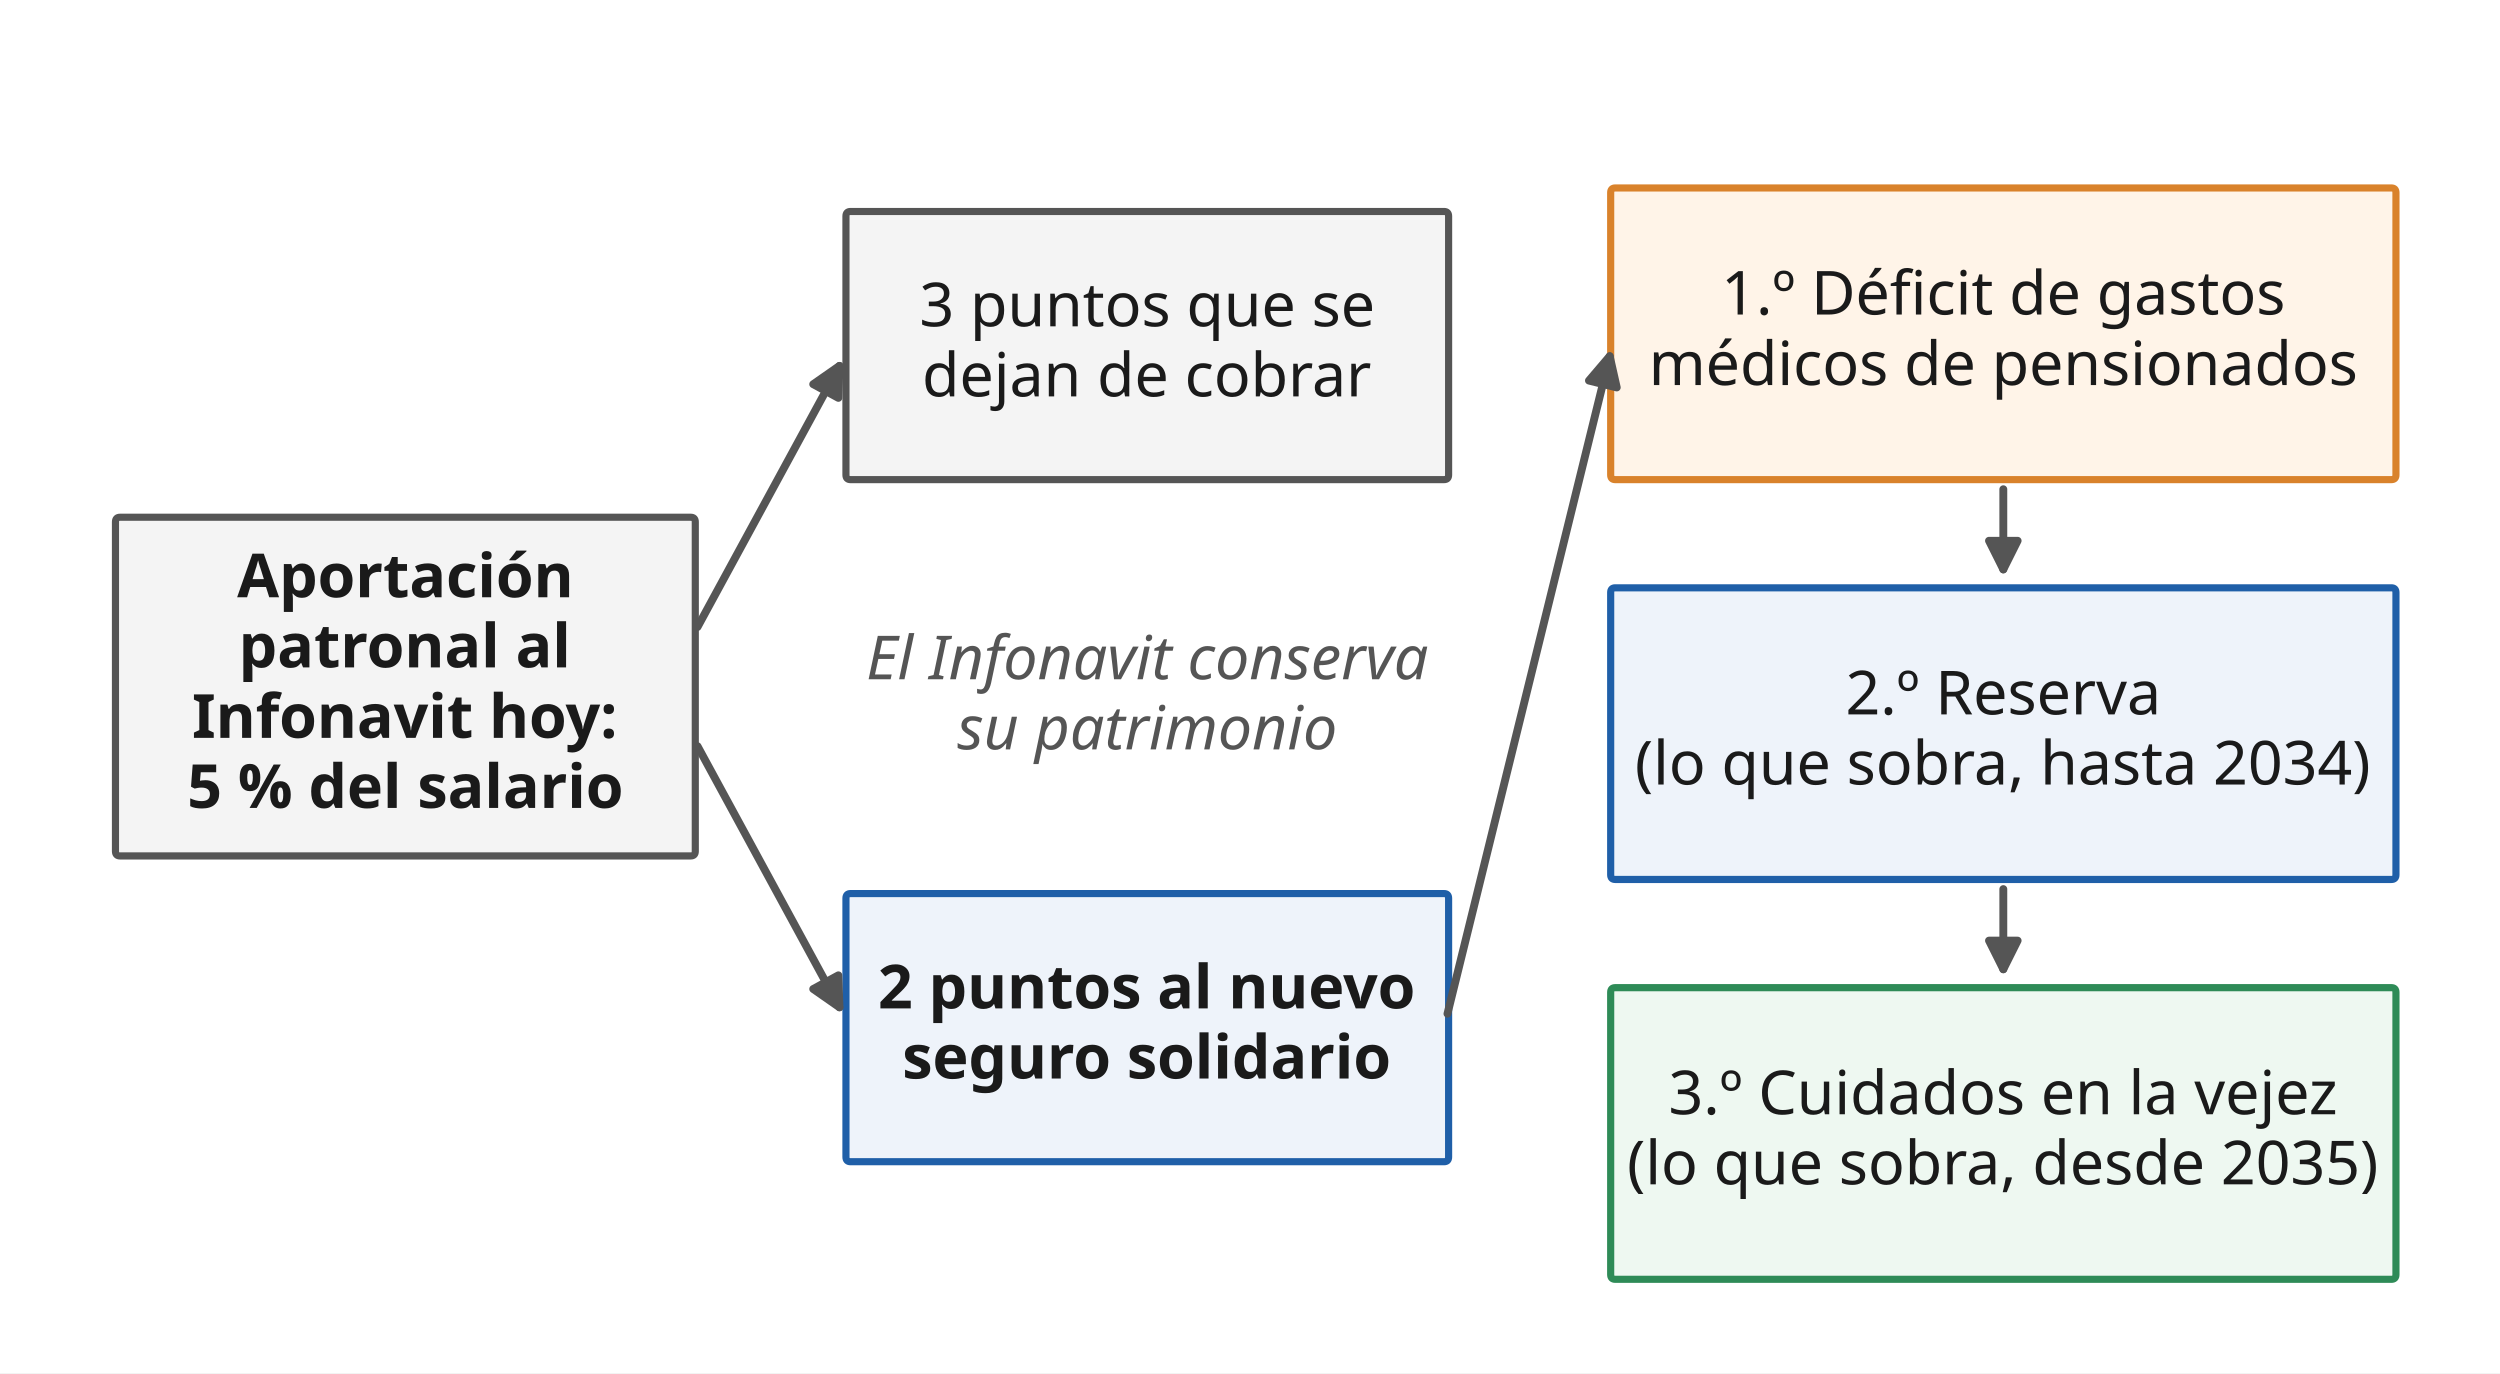
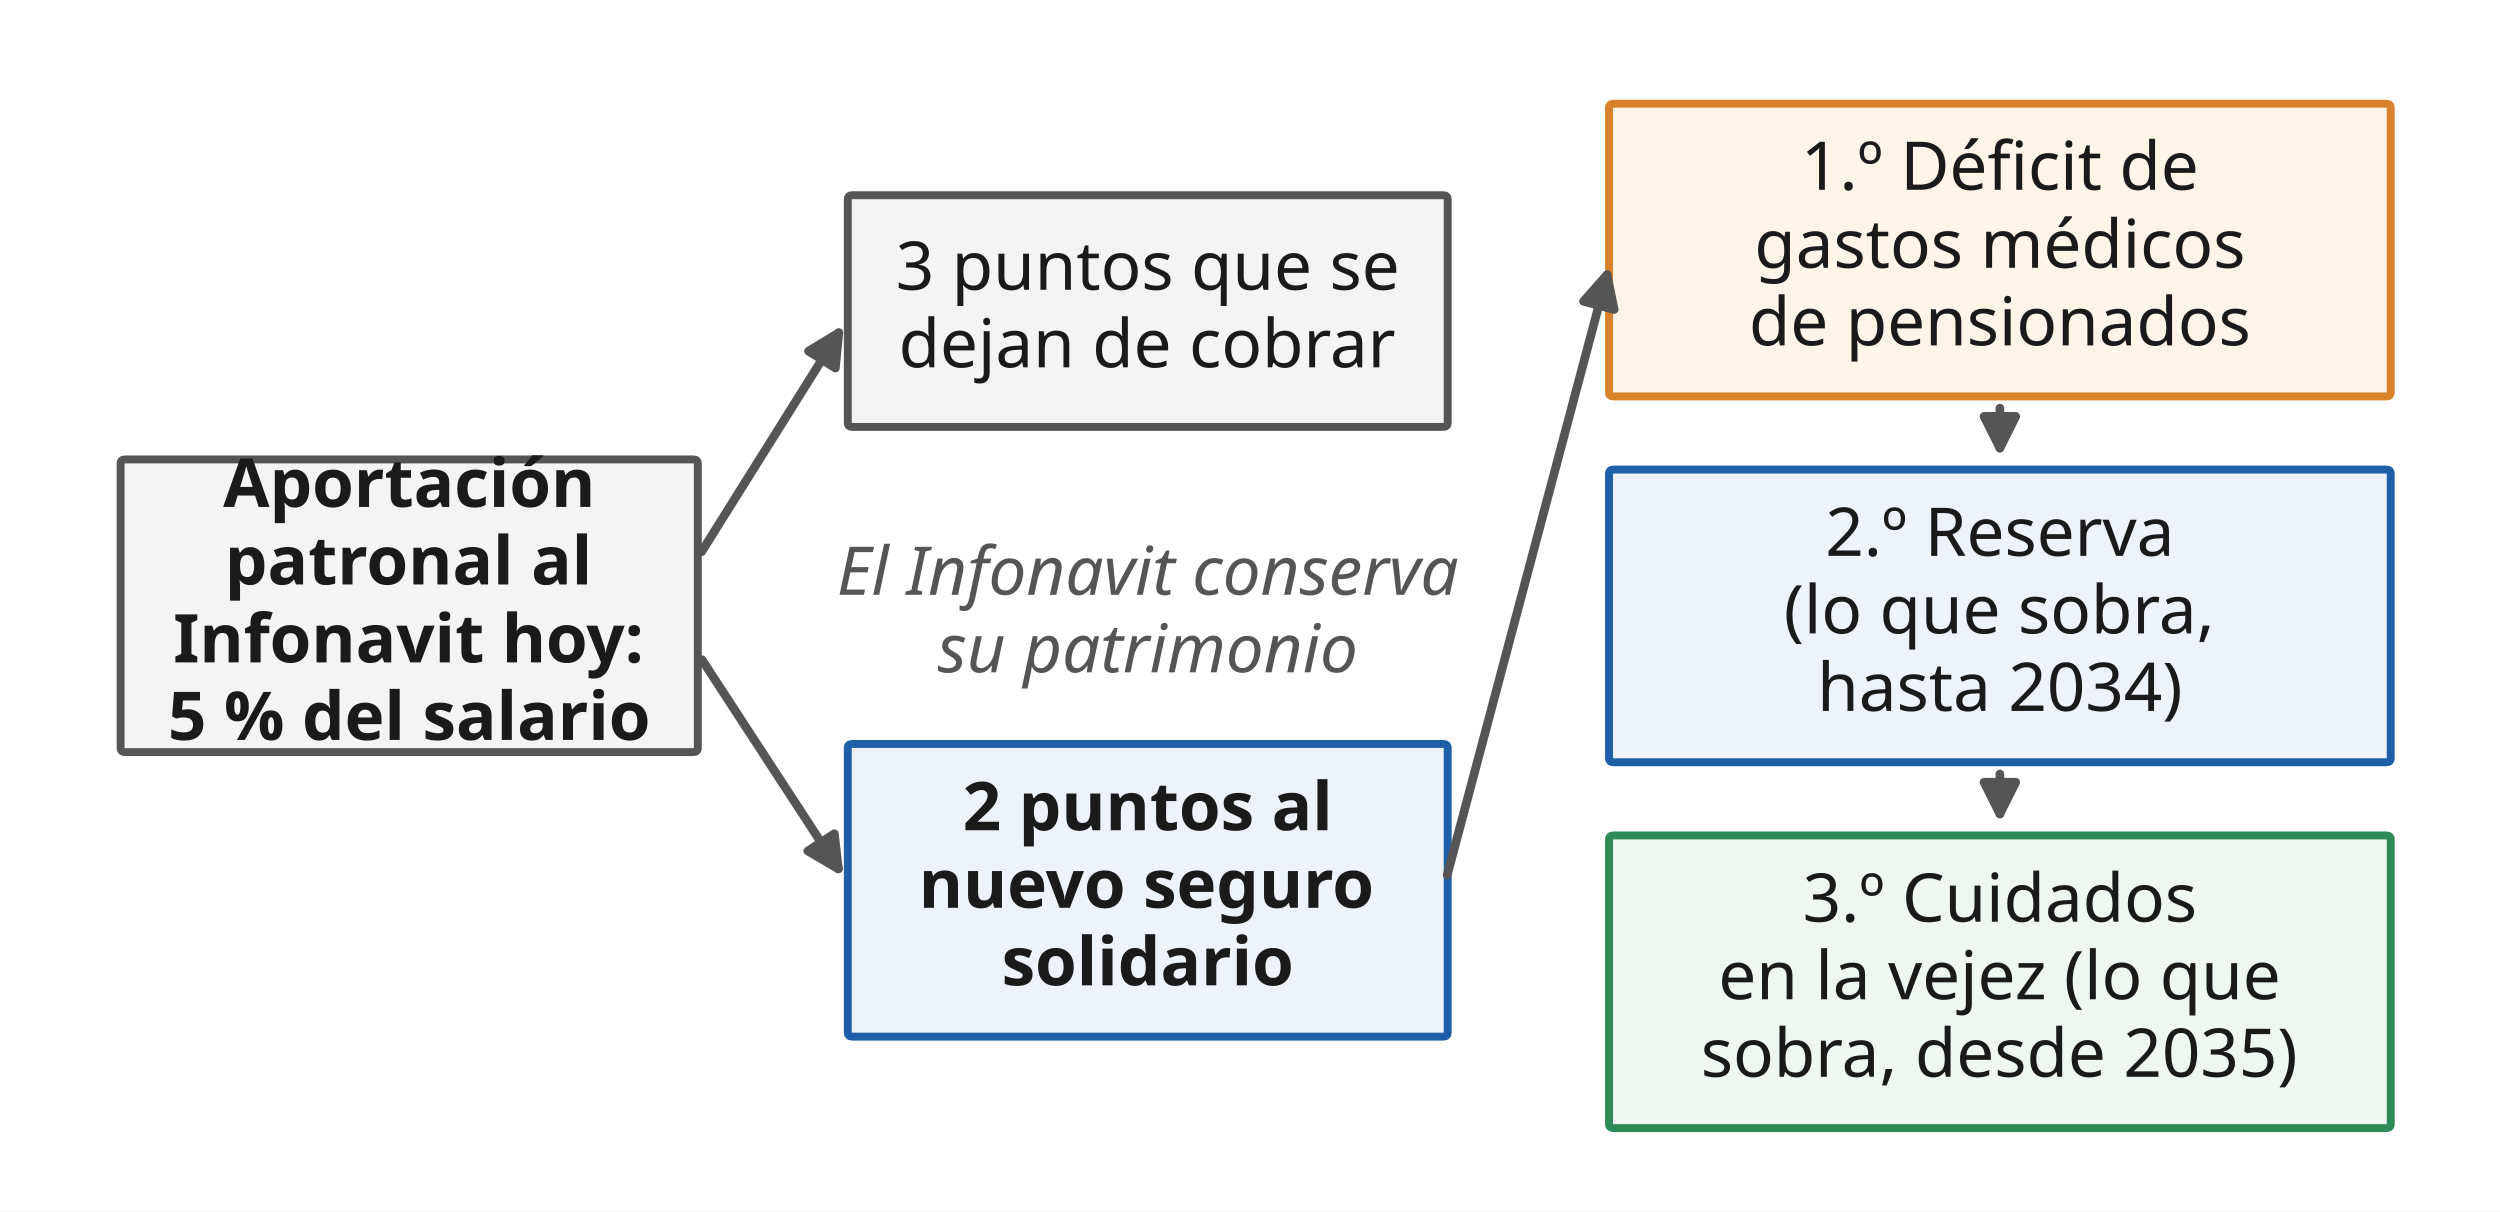
- <svg xmlns="http://www.w3.org/2000/svg" width="349.2pt" height="191.808pt" viewBox="0 0 349.2 191.808" version="1.1">
+ <svg xmlns="http://www.w3.org/2000/svg" width="315.72pt" height="153pt" viewBox="0 0 315.72 153" version="1.1">
  <defs>
    <style type="text/css">*{stroke-linejoin: round; stroke-linecap: butt}</style>
  </defs>
  <g id="figure_1">
    <g id="patch_1">
-       <path d="M 0 191.808  L 349.2 191.808  L 349.2 0  L 0 0  z " style="fill: #ffffff" />
+       <path d="M 0 153  L 315.72 153  L 315.72 0  L 0 0  z " style="fill: #ffffff" />
    </g>
    <g id="axes_1">
      <g id="patch_2">
-         <path d="M 16.766 119.558  L 96.48 119.558  Q 97.118 119.558 97.118 118.901  L 97.118 72.907  Q 97.118 72.25 96.48 72.25  L 16.766 72.25  Q 16.128 72.25 16.128 72.907  L 16.128 118.901  Q 16.128 119.558 16.766 119.558  z " clip-path="url(#pd5987f91dc)" style="fill: #f4f4f4; stroke: #555555; stroke-linejoin: miter" />
+         <path d="M 15.809 94.98  L 87.552 94.98  Q 88.126 94.98 88.126 94.467  L 88.126 58.533  Q 88.126 58.02 87.552 58.02  L 15.809 58.02  Q 15.235 58.02 15.235 58.533  L 15.235 94.467  Q 15.235 94.98 15.809 94.98  z " clip-path="url(#pd4ef1559f1)" style="fill: #f4f4f4; stroke: #555555; stroke-linejoin: miter" />
      </g>
      <g id="patch_3">
-         <path d="M 118.8 66.993  L 201.703 66.993  Q 202.341 66.993 202.341 66.336  L 202.341 30.197  Q 202.341 29.54 201.703 29.54  L 118.8 29.54  Q 118.162 29.54 118.162 30.197  L 118.162 66.336  Q 118.162 66.993 118.8 66.993  z " clip-path="url(#pd5987f91dc)" style="fill: #f4f4f4; stroke: #555555; stroke-linejoin: miter" />
+         <path d="M 107.64 53.913  L 182.253 53.913  Q 182.827 53.913 182.827 53.4  L 182.827 25.167  Q 182.827 24.653 182.253 24.653  L 107.64 24.653  Q 107.066 24.653 107.066 25.167  L 107.066 53.4  Q 107.066 53.913 107.64 53.913  z " clip-path="url(#pd4ef1559f1)" style="fill: #f4f4f4; stroke: #555555; stroke-linejoin: miter" />
      </g>
      <g id="patch_4">
-         <path d="M 118.8 162.268  L 201.703 162.268  Q 202.341 162.268 202.341 161.611  L 202.341 125.472  Q 202.341 124.815 201.703 124.815  L 118.8 124.815  Q 118.162 124.815 118.162 125.472  L 118.162 161.611  Q 118.162 162.268 118.8 162.268  z " clip-path="url(#pd5987f91dc)" style="fill: #eef3fa; stroke: #1f5fa8; stroke-linejoin: miter" />
+         <path d="M 107.64 130.913  L 182.253 130.913  Q 182.827 130.913 182.827 130.4  L 182.827 94.467  Q 182.827 93.953 182.253 93.953  L 107.64 93.953  Q 107.066 93.953 107.066 94.467  L 107.066 130.4  Q 107.066 130.913 107.64 130.913  z " clip-path="url(#pd4ef1559f1)" style="fill: #eef3fa; stroke: #1f5fa8; stroke-linejoin: miter" />
      </g>
      <g id="patch_5">
-         <path d="M 225.617 66.993  L 334.029 66.993  Q 334.666 66.993 334.666 66.336  L 334.666 26.912  Q 334.666 26.255 334.029 26.255  L 225.617 26.255  Q 224.979 26.255 224.979 26.912  L 224.979 66.336  Q 224.979 66.993 225.617 66.993  z " clip-path="url(#pd5987f91dc)" style="fill: #fff4e8; stroke: #d9822b; stroke-linejoin: miter" />
+         <path d="M 203.775 50.063  L 301.346 50.063  Q 301.92 50.063 301.92 49.55  L 301.92 13.617  Q 301.92 13.103 301.346 13.103  L 203.775 13.103  Q 203.201 13.103 203.201 13.617  L 203.201 49.55  Q 203.201 50.063 203.775 50.063  z " clip-path="url(#pd4ef1559f1)" style="fill: #fff4e8; stroke: #d9822b; stroke-linejoin: miter" />
      </g>
      <g id="patch_6">
-         <path d="M 225.617 122.844  L 334.029 122.844  Q 334.666 122.844 334.666 122.187  L 334.666 82.763  Q 334.666 82.106 334.029 82.106  L 225.617 82.106  Q 224.979 82.106 224.979 82.763  L 224.979 122.187  Q 224.979 122.844 225.617 122.844  z " clip-path="url(#pd5987f91dc)" style="fill: #eef3fa; stroke: #1f5fa8; stroke-linejoin: miter" />
+         <path d="M 203.775 96.263  L 301.346 96.263  Q 301.92 96.263 301.92 95.75  L 301.92 59.817  Q 301.92 59.303 301.346 59.303  L 203.775 59.303  Q 203.201 59.303 203.201 59.817  L 203.201 95.75  Q 203.201 96.263 203.775 96.263  z " clip-path="url(#pd4ef1559f1)" style="fill: #eef3fa; stroke: #1f5fa8; stroke-linejoin: miter" />
      </g>
      <g id="patch_7">
-         <path d="M 225.617 178.694  L 334.029 178.694  Q 334.666 178.694 334.666 178.037  L 334.666 138.613  Q 334.666 137.956 334.029 137.956  L 225.617 137.956  Q 224.979 137.956 224.979 138.613  L 224.979 178.037  Q 224.979 178.694 225.617 178.694  z " clip-path="url(#pd5987f91dc)" style="fill: #eef8f1; stroke: #2e8b57; stroke-linejoin: miter" />
+         <path d="M 203.775 142.463  L 301.346 142.463  Q 301.92 142.463 301.92 141.95  L 301.92 106.017  Q 301.92 105.503 301.346 105.503  L 203.775 105.503  Q 203.201 105.503 203.201 106.017  L 203.201 141.95  Q 203.201 142.463 203.775 142.463  z " clip-path="url(#pd4ef1559f1)" style="fill: #eef8f1; stroke: #2e8b57; stroke-linejoin: miter" />
      </g>
      <g id="patch_8">
-         <path d="M 97.435 87.576  Q 107.64 68.801 117.257 51.106  " clip-path="url(#pd5987f91dc)" style="fill: none; stroke: #555555; stroke-width: 1.1; stroke-linecap: round" />
-         <path d="M 113.59 53.665  L 117.257 51.106  L 117.104 55.575  z " clip-path="url(#pd5987f91dc)" style="fill: #555555; stroke: #555555; stroke-width: 1.1; stroke-linecap: round" />
+         <path d="M 88.614 69.671  Q 97.596 55.325 105.926 42.021  " clip-path="url(#pd4ef1559f1)" style="fill: none; stroke: #555555; stroke-width: 1.1; stroke-linecap: round" />
+         <path d="M 102.108 44.35  L 105.926 42.021  L 105.498 46.473  z " clip-path="url(#pd4ef1559f1)" style="fill: #555555; stroke: #555555; stroke-width: 1.1; stroke-linecap: round" />
      </g>
      <g id="patch_9">
-         <path d="M 97.435 104.232  Q 107.64 123.007 117.257 140.702  " clip-path="url(#pd5987f91dc)" style="fill: none; stroke: #555555; stroke-width: 1.1; stroke-linecap: round" />
-         <path d="M 117.104 136.233  L 117.257 140.702  L 113.59 138.143  z " clip-path="url(#pd5987f91dc)" style="fill: #555555; stroke: #555555; stroke-width: 1.1; stroke-linecap: round" />
+         <path d="M 88.643 83.306  Q 97.595 97.033 105.876 109.729  " clip-path="url(#pd4ef1559f1)" style="fill: none; stroke: #555555; stroke-width: 1.1; stroke-linecap: round" />
+         <path d="M 105.366 105.286  L 105.876 109.729  L 102.016 107.471  z " clip-path="url(#pd4ef1559f1)" style="fill: #555555; stroke: #555555; stroke-width: 1.1; stroke-linecap: round" />
      </g>
      <g id="patch_10">
-         <path d="M 202.182 141.598  Q 213.661 95.081 224.844 49.757  " clip-path="url(#pd5987f91dc)" style="fill: none; stroke: #555555; stroke-width: 1.1; stroke-linecap: round" />
-         <path d="M 221.944 53.161  L 224.844 49.757  L 225.828 54.12  z " clip-path="url(#pd5987f91dc)" style="fill: #555555; stroke: #555555; stroke-width: 1.1; stroke-linecap: round" />
+         <path d="M 182.767 110.501  Q 193.014 72.008 202.945 34.703  " clip-path="url(#pd4ef1559f1)" style="fill: none; stroke: #555555; stroke-width: 1.1; stroke-linecap: round" />
+         <path d="M 199.983 38.054  L 202.945 34.703  L 203.849 39.083  z " clip-path="url(#pd4ef1559f1)" style="fill: #555555; stroke: #555555; stroke-width: 1.1; stroke-linecap: round" />
      </g>
      <g id="patch_11">
-         <path d="M 279.823 68.337  Q 279.823 74.551 279.823 79.536  " clip-path="url(#pd5987f91dc)" style="fill: none; stroke: #555555; stroke-width: 1.1; stroke-linecap: round" />
-         <path d="M 281.823 75.536  L 279.823 79.536  L 277.823 75.536  z " clip-path="url(#pd5987f91dc)" style="fill: #555555; stroke: #555555; stroke-width: 1.1; stroke-linecap: round" />
+         <path d="M 252.561 51.548  Q 252.561 54.683 252.561 56.588  " clip-path="url(#pd4ef1559f1)" style="fill: none; stroke: #555555; stroke-width: 1.1; stroke-linecap: round" />
+         <path d="M 254.561 52.588  L 252.561 56.588  L 250.561 52.588  z " clip-path="url(#pd4ef1559f1)" style="fill: #555555; stroke: #555555; stroke-width: 1.1; stroke-linecap: round" />
      </g>
      <g id="patch_12">
-         <path d="M 279.823 124.188  Q 279.823 130.402 279.823 135.387  " clip-path="url(#pd5987f91dc)" style="fill: none; stroke: #555555; stroke-width: 1.1; stroke-linecap: round" />
-         <path d="M 281.823 131.387  L 279.823 135.387  L 277.823 131.387  z " clip-path="url(#pd5987f91dc)" style="fill: #555555; stroke: #555555; stroke-width: 1.1; stroke-linecap: round" />
+         <path d="M 252.561 97.748  Q 252.561 100.883 252.561 102.788  " clip-path="url(#pd4ef1559f1)" style="fill: none; stroke: #555555; stroke-width: 1.1; stroke-linecap: round" />
+         <path d="M 254.561 98.788  L 252.561 102.788  L 250.561 98.788  z " clip-path="url(#pd4ef1559f1)" style="fill: #555555; stroke: #555555; stroke-width: 1.1; stroke-linecap: round" />
      </g>
      <g id="text_1">
-         <text style="font-weight: 700; font-size: 8.5px; font-family: 'Noto Sans', 'DejaVu Sans'; fill: #1a1a1a" transform="translate(33.12301 83.42573)">Aportación</text>
-         <text style="font-weight: 700; font-size: 8.5px; font-family: 'Noto Sans', 'DejaVu Sans'; fill: #1a1a1a" transform="translate(33.33551 93.21773)">patronal al</text>
-         <text style="font-weight: 700; font-size: 8.5px; font-family: 'Noto Sans', 'DejaVu Sans'; fill: #1a1a1a" transform="translate(26.82372 103.0607)">Infonavit hoy:</text>
-         <text style="font-weight: 700; font-size: 8.5px; font-family: 'Noto Sans', 'DejaVu Sans'; fill: #1a1a1a" transform="translate(26.14969 112.8527)">5 % del salario</text>
+         <text style="font-weight: 700; font-size: 8.5px; font-family: 'Noto Sans', 'DejaVu Sans'; fill: #1a1a1a" transform="translate(28.18073 64.02173)">Aportación</text>
+         <text style="font-weight: 700; font-size: 8.5px; font-family: 'Noto Sans', 'DejaVu Sans'; fill: #1a1a1a" transform="translate(28.39323 73.81373)">patronal al</text>
+         <text style="font-weight: 700; font-size: 8.5px; font-family: 'Noto Sans', 'DejaVu Sans'; fill: #1a1a1a" transform="translate(21.88143 83.65673)">Infonavit hoy:</text>
+         <text style="font-weight: 700; font-size: 8.5px; font-family: 'Noto Sans', 'DejaVu Sans'; fill: #1a1a1a" transform="translate(21.20741 93.44873)">5 % del salario</text>
      </g>
      <g id="text_2">
-         <text style="font-size: 8.5px; font-family: 'Noto Sans', 'DejaVu Sans'; fill: #1a1a1a" transform="translate(128.4269 45.58067)">3 puntos que se</text>
-         <text style="font-size: 8.5px; font-family: 'Noto Sans', 'DejaVu Sans'; fill: #1a1a1a" transform="translate(128.7935 55.37267)">dejan de cobrar</text>
+         <text style="font-size: 8.5px; font-family: 'Noto Sans', 'DejaVu Sans'; fill: #1a1a1a" transform="translate(113.1218 36.59733)">3 puntos que se</text>
+         <text style="font-size: 8.5px; font-family: 'Noto Sans', 'DejaVu Sans'; fill: #1a1a1a" transform="translate(113.4883 46.38933)">dejan de cobrar</text>
      </g>
      <g id="text_3">
-         <text style="font-weight: 700; font-size: 8.5px; font-family: 'Noto Sans', 'DejaVu Sans'; fill: #1a1a1a" transform="translate(122.633 140.8553)">2 puntos al nuevo</text>
-         <text style="font-weight: 700; font-size: 8.5px; font-family: 'Noto Sans', 'DejaVu Sans'; fill: #1a1a1a" transform="translate(126.029 150.6473)">seguro solidario</text>
+         <text style="font-weight: 700; font-size: 8.5px; font-family: 'Noto Sans', 'DejaVu Sans'; fill: #1a1a1a" transform="translate(121.5786 104.8513)">2 puntos al</text>
+         <text style="font-weight: 700; font-size: 8.5px; font-family: 'Noto Sans', 'DejaVu Sans'; fill: #1a1a1a" transform="translate(116.0284 114.6433)">nuevo seguro</text>
+         <text style="font-weight: 700; font-size: 8.5px; font-family: 'Noto Sans', 'DejaVu Sans'; fill: #1a1a1a" transform="translate(126.496 124.4353)">solidario</text>
      </g>
      <g id="text_4">
-         <text style="font-size: 8.5px; font-family: 'Noto Sans', 'DejaVu Sans'; fill: #1a1a1a" transform="translate(240.4254 43.93295)">1.º Déficit de gastos</text>
-         <text style="font-size: 8.5px; font-family: 'Noto Sans', 'DejaVu Sans'; fill: #1a1a1a" transform="translate(230.3011 53.78552)">médicos de pensionados</text>
+         <text style="font-size: 8.5px; font-family: 'Noto Sans', 'DejaVu Sans'; fill: #1a1a1a" transform="translate(227.4431 23.97105)">1.º Déficit de</text>
+         <text style="font-size: 8.5px; font-family: 'Noto Sans', 'DejaVu Sans'; fill: #1a1a1a" transform="translate(221.5522 33.82361)">gastos médicos</text>
+         <text style="font-size: 8.5px; font-family: 'Noto Sans', 'DejaVu Sans'; fill: #1a1a1a" transform="translate(220.8722 43.61561)">de pensionados</text>
      </g>
      <g id="text_5">
-         <text style="font-size: 8.5px; font-family: 'Noto Sans', 'DejaVu Sans'; fill: #1a1a1a" transform="translate(257.778 99.78867)">2.º Reserva</text>
-         <text style="font-size: 8.5px; font-family: 'Noto Sans', 'DejaVu Sans'; fill: #1a1a1a" transform="translate(228.36 109.5807)">(lo que sobra, hasta 2034)</text>
+         <text style="font-size: 8.5px; font-family: 'Noto Sans', 'DejaVu Sans'; fill: #1a1a1a" transform="translate(230.5157 70.20133)">2.º Reserva</text>
+         <text style="font-size: 8.5px; font-family: 'Noto Sans', 'DejaVu Sans'; fill: #1a1a1a" transform="translate(225.2716 79.99333)">(lo que sobra,</text>
+         <text style="font-size: 8.5px; font-family: 'Noto Sans', 'DejaVu Sans'; fill: #1a1a1a" transform="translate(229.4917 89.78533)">hasta 2034)</text>
      </g>
      <g id="text_6">
-         <text style="font-size: 8.5px; font-family: 'Noto Sans', 'DejaVu Sans'; fill: #1a1a1a" transform="translate(233.0563 155.6393)">3.º Cuidados en la vejez</text>
-         <text style="font-size: 8.5px; font-family: 'Noto Sans', 'DejaVu Sans'; fill: #1a1a1a" transform="translate(227.2663 165.4313)">(lo que sobra, desde 2035)</text>
+         <text style="font-size: 8.5px; font-family: 'Noto Sans', 'DejaVu Sans'; fill: #1a1a1a" transform="translate(227.6602 116.4013)">3.º Cuidados</text>
+         <text style="font-size: 8.5px; font-family: 'Noto Sans', 'DejaVu Sans'; fill: #1a1a1a" transform="translate(217.0093 126.1933)">en la vejez (lo que</text>
+         <text style="font-size: 8.5px; font-family: 'Noto Sans', 'DejaVu Sans'; fill: #1a1a1a" transform="translate(214.794 135.9853)">sobra, desde 2035)</text>
      </g>
      <g id="text_7">
-         <text style="font-style: italic; font-size: 8.5px; font-family: 'Noto Sans', 'DejaVu Sans'; fill: #555555" transform="translate(120.9847 94.88192)">El Infonavit conserva</text>
-         <text style="font-style: italic; font-size: 8.5px; font-family: 'Noto Sans', 'DejaVu Sans'; fill: #555555" transform="translate(133.7142 104.6739)">su patrimonio</text>
+         <text style="font-style: italic; font-size: 8.5px; font-family: 'Noto Sans', 'DejaVu Sans'; fill: #555555" transform="translate(105.6796 75.11858)">El Infonavit conserva</text>
+         <text style="font-style: italic; font-size: 8.5px; font-family: 'Noto Sans', 'DejaVu Sans'; fill: #555555" transform="translate(118.409 84.91058)">su patrimonio</text>
      </g>
    </g>
  </g>
  <defs>
-     <clipPath id="pd5987f91dc">
-       <rect x="7.2" y="7.2" width="334.8" height="177.408" />
+     <clipPath id="pd4ef1559f1">
+       <rect x="7.2" y="7.2" width="301.32" height="138.6" />
    </clipPath>
  </defs>
</svg>
